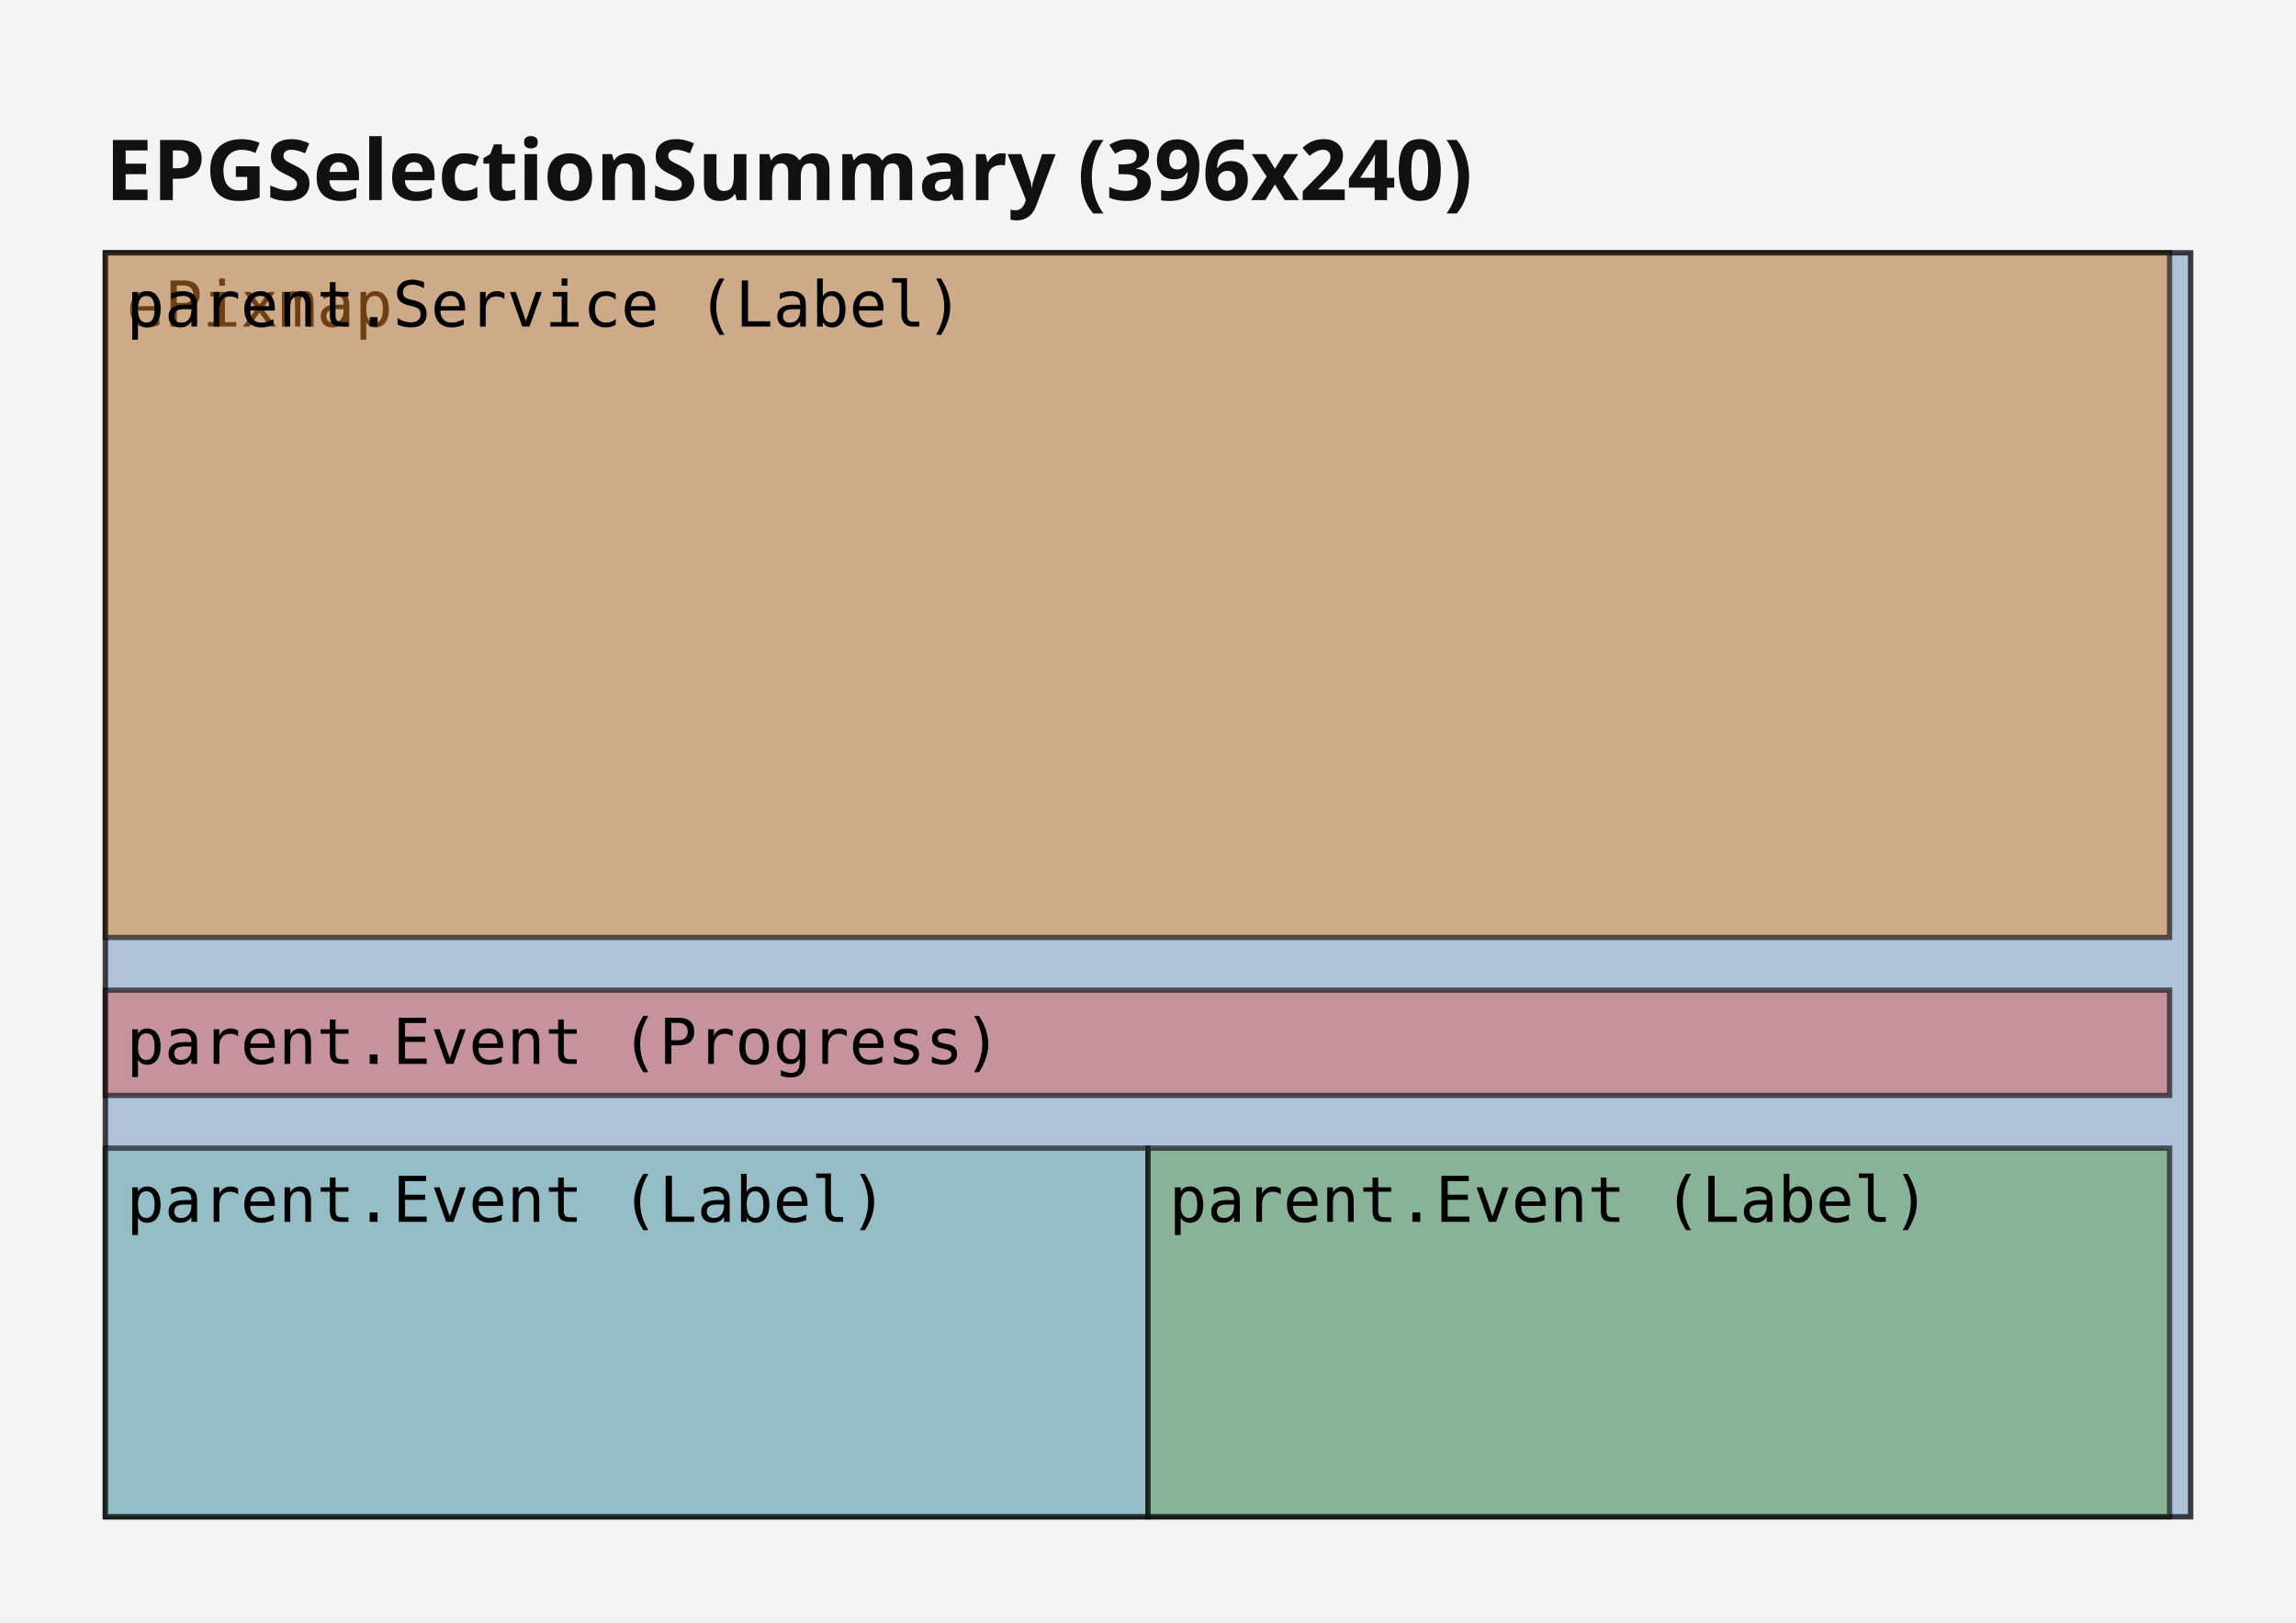
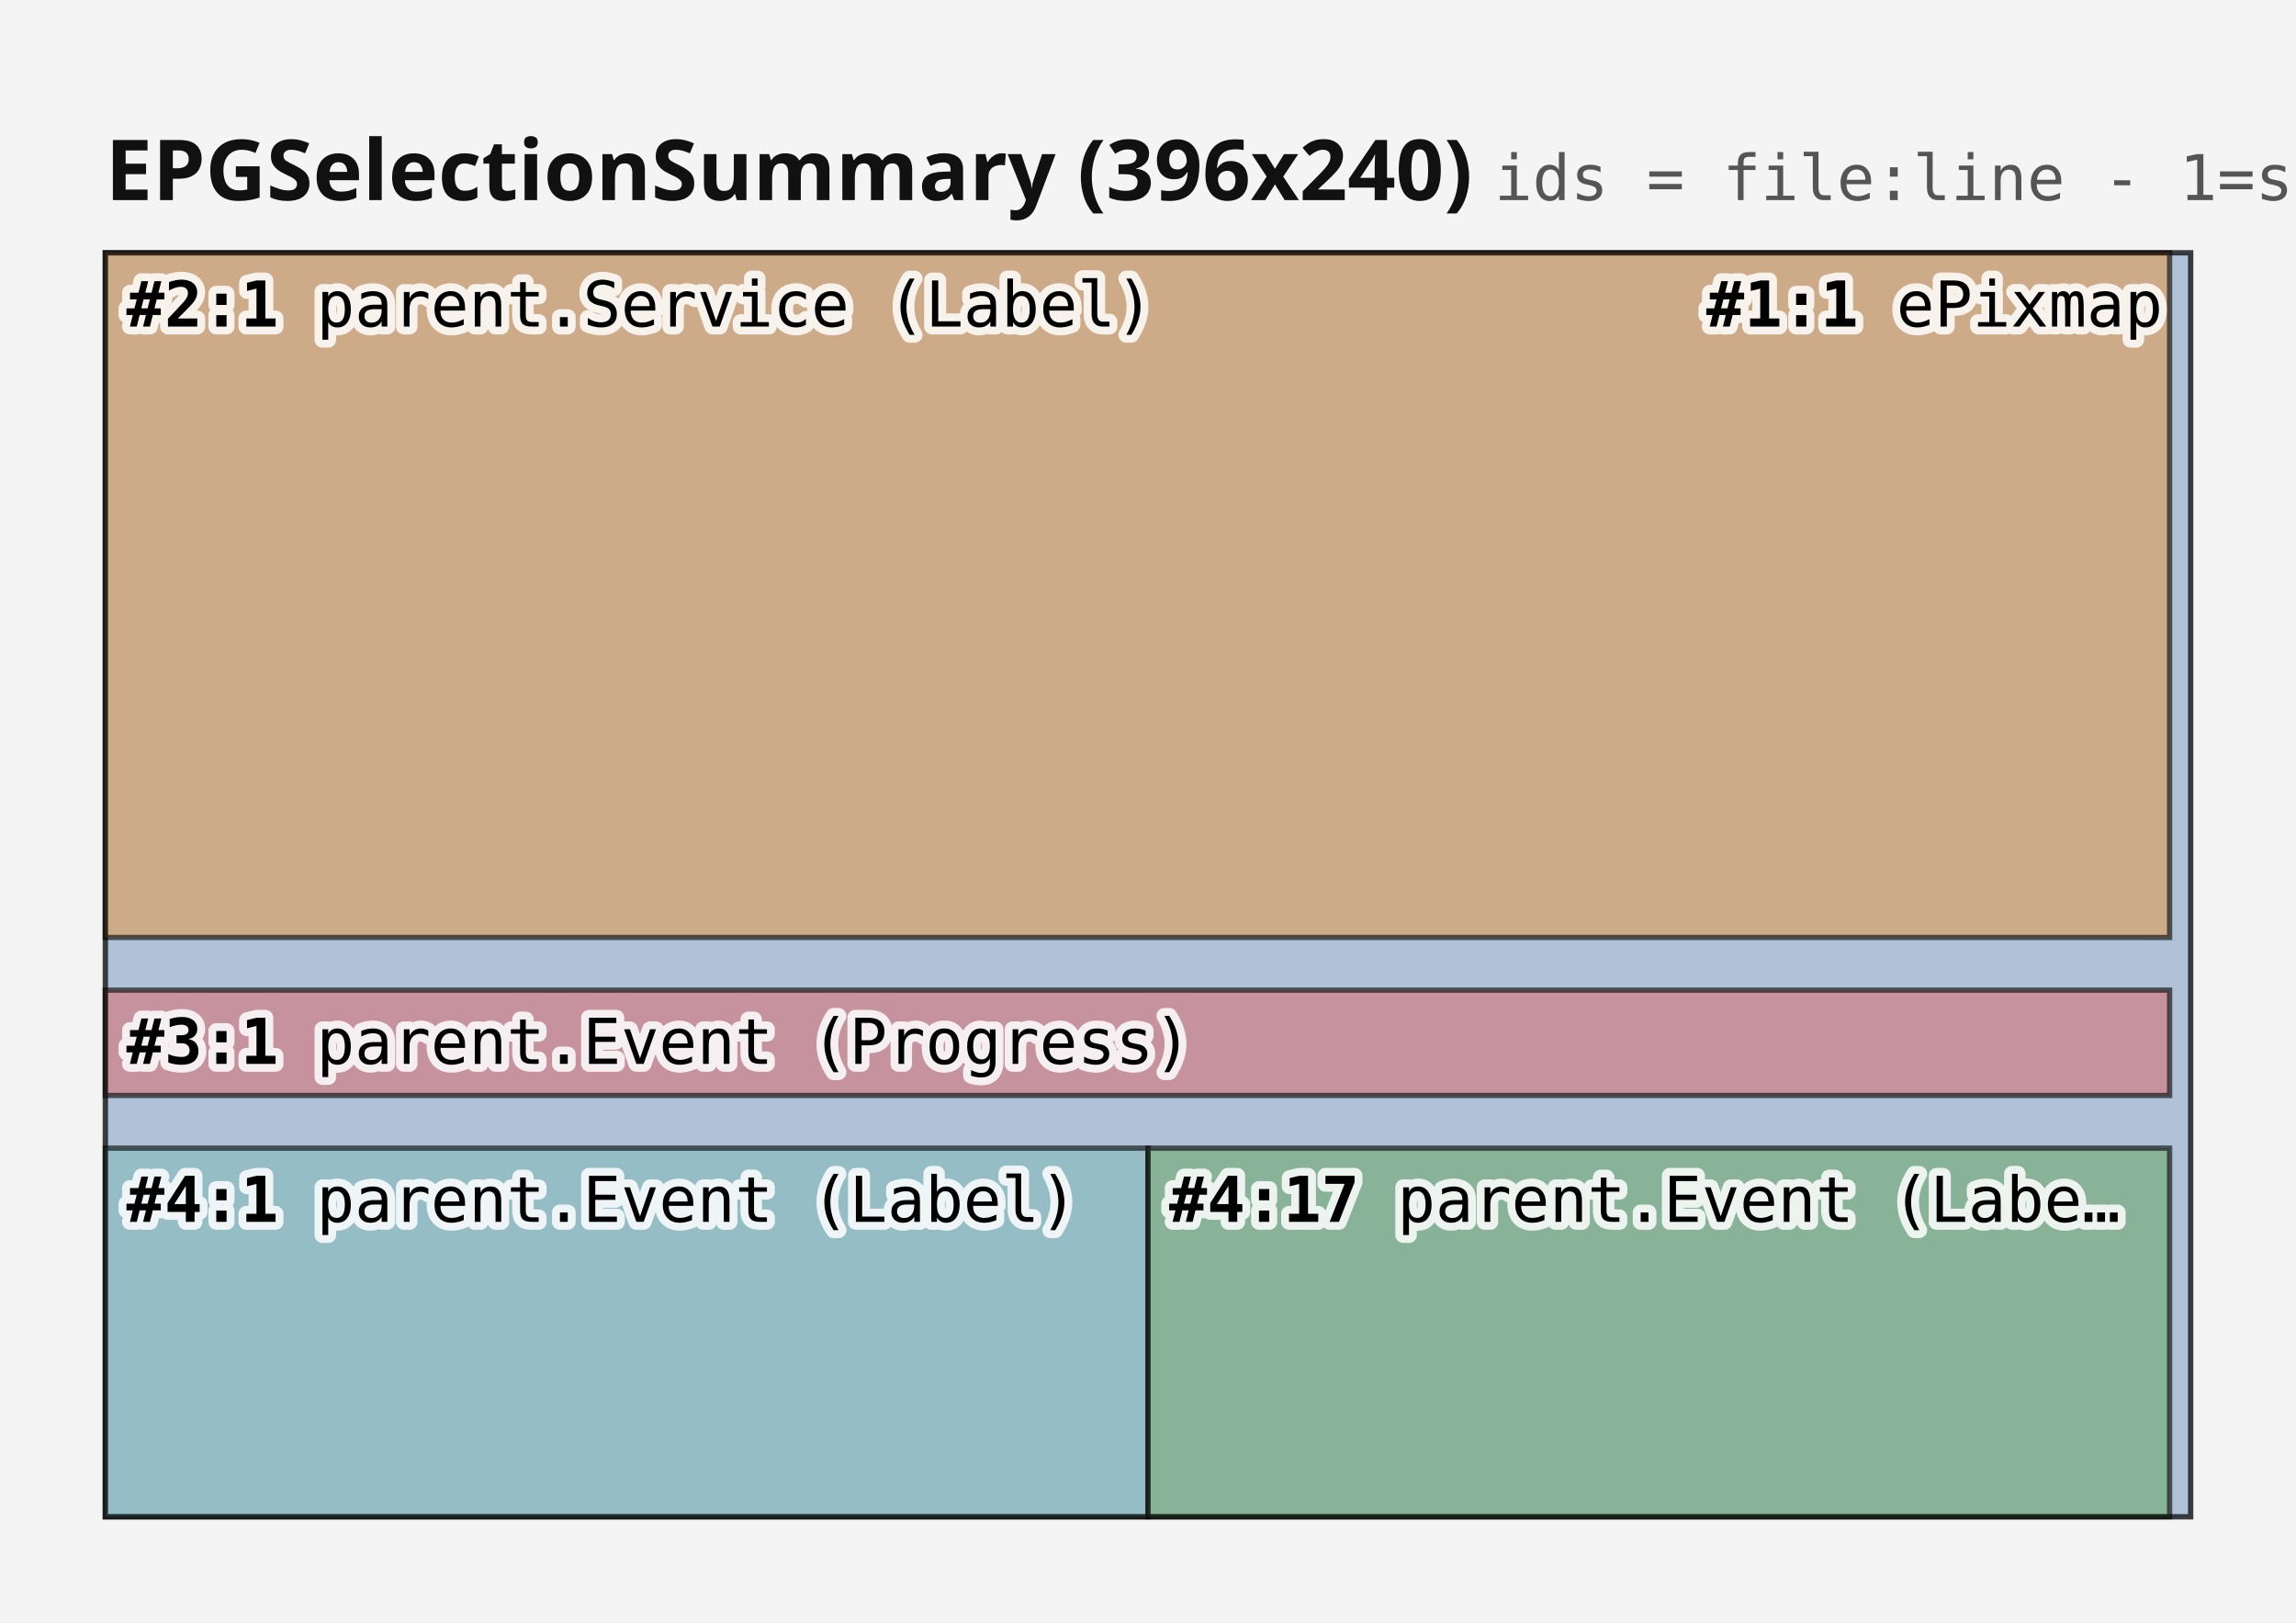
<svg xmlns="http://www.w3.org/2000/svg" width="436" height="308" viewBox="0 0 436 308">
  <rect x="0" y="0" width="436" height="308" fill="#f4f4f4" />
-   <text x="20" y="38" font-family="sans-serif" font-size="16" font-weight="bold" fill="#111111">EPGSelectionSummary (396x240)</text>
+   <text x="20" y="38" font-family="sans-serif" font-size="16" font-weight="bold" fill="#111111">EPGSelectionSummary (396x240) <tspan font-family="monospace" font-size="12" font-weight="normal" fill="#555555">ids = file:line - 1=screenpart_LCDBackground.ymlinc  2=screenpart_LCDEPGChannelName.ymlinc  3=screenpart_LCDEPGProgress.ymlinc  4=screenpart_LCDEPGRemainingTime.ymlinc</tspan>
+   </text>
  <g data-screen="0" transform="translate(20,48)">
    <rect x="0" y="0" width="396" height="240" fill="#ffffff" stroke="#999999" stroke-width="1" />
-     <g>
-       <rect data-ref="0:0" x="0" y="0" width="396" height="240" fill="#4e79a7" fill-opacity="0.45" stroke="#000000" stroke-opacity="0.6" stroke-width="1" />
-       <text x="4" y="14" font-family="monospace" font-size="12" fill="#000000">ePixmap</text>
-     </g>
-     <g>
-       <rect data-ref="0:3" x="0" y="170" width="198" height="70" fill="#76b7b2" fill-opacity="0.45" stroke="#000000" stroke-opacity="0.6" stroke-width="1" />
-       <text x="4" y="184" font-family="monospace" font-size="12" fill="#000000">parent.Event (Label)</text>
-     </g>
-     <g>
-       <rect data-ref="0:4" x="198" y="170" width="194" height="70" fill="#59a14f" fill-opacity="0.45" stroke="#000000" stroke-opacity="0.6" stroke-width="1" />
-       <text x="202" y="184" font-family="monospace" font-size="12" fill="#000000">parent.Event (Label)</text>
-     </g>
-     <g>
-       <rect data-ref="0:1" x="0" y="0" width="392" height="130" fill="#f28e2b" fill-opacity="0.45" stroke="#000000" stroke-opacity="0.6" stroke-width="1" />
-       <text x="4" y="14" font-family="monospace" font-size="12" fill="#000000">parent.Service (Label)</text>
-     </g>
-     <g>
-       <rect data-ref="0:2" x="0" y="140" width="392" height="20" fill="#e15759" fill-opacity="0.45" stroke="#000000" stroke-opacity="0.6" stroke-width="1" />
-       <text x="4" y="154" font-family="monospace" font-size="12" fill="#000000">parent.Event (Progress)</text>
+     <rect data-ref="0:0" data-src="screenpart_LCDBackground.ymlinc:1" x="0" y="0" width="396" height="240" fill="#4e79a7" fill-opacity="0.45" stroke="#000000" stroke-opacity="0.6" stroke-width="1" />
+     <rect data-ref="0:3" data-src="screenpart_LCDEPGRemainingTime.ymlinc:1" x="0" y="170" width="198" height="70" fill="#76b7b2" fill-opacity="0.45" stroke="#000000" stroke-opacity="0.6" stroke-width="1" />
+     <rect data-ref="0:4" data-src="screenpart_LCDEPGRemainingTime.ymlinc:17" x="198" y="170" width="194" height="70" fill="#59a14f" fill-opacity="0.45" stroke="#000000" stroke-opacity="0.6" stroke-width="1" />
+     <rect data-ref="0:1" data-src="screenpart_LCDEPGChannelName.ymlinc:1" x="0" y="0" width="392" height="130" fill="#f28e2b" fill-opacity="0.45" stroke="#000000" stroke-opacity="0.6" stroke-width="1" />
+     <rect data-ref="0:2" data-src="screenpart_LCDEPGProgress.ymlinc:1" x="0" y="140" width="392" height="20" fill="#e15759" fill-opacity="0.45" stroke="#000000" stroke-opacity="0.6" stroke-width="1" />
+     <g pointer-events="none" font-family="monospace" font-size="12" fill="#000000" stroke="#ffffff" stroke-width="3" stroke-opacity="0.85" stroke-linejoin="round" paint-order="stroke">
+       <text x="304" y="14">
+         <tspan font-weight="bold">#1:1</tspan> ePixmap</text>
+       <text x="4" y="184">
+         <tspan font-weight="bold">#4:1</tspan> parent.Event (Label)</text>
+       <text x="202" y="184">
+         <tspan font-weight="bold">#4:17</tspan> parent.Event (Labe…</text>
+       <text x="4" y="14">
+         <tspan font-weight="bold">#2:1</tspan> parent.Service (Label)</text>
+       <text x="4" y="154">
+         <tspan font-weight="bold">#3:1</tspan> parent.Event (Progress)</text>
    </g>
  </g>
</svg>
